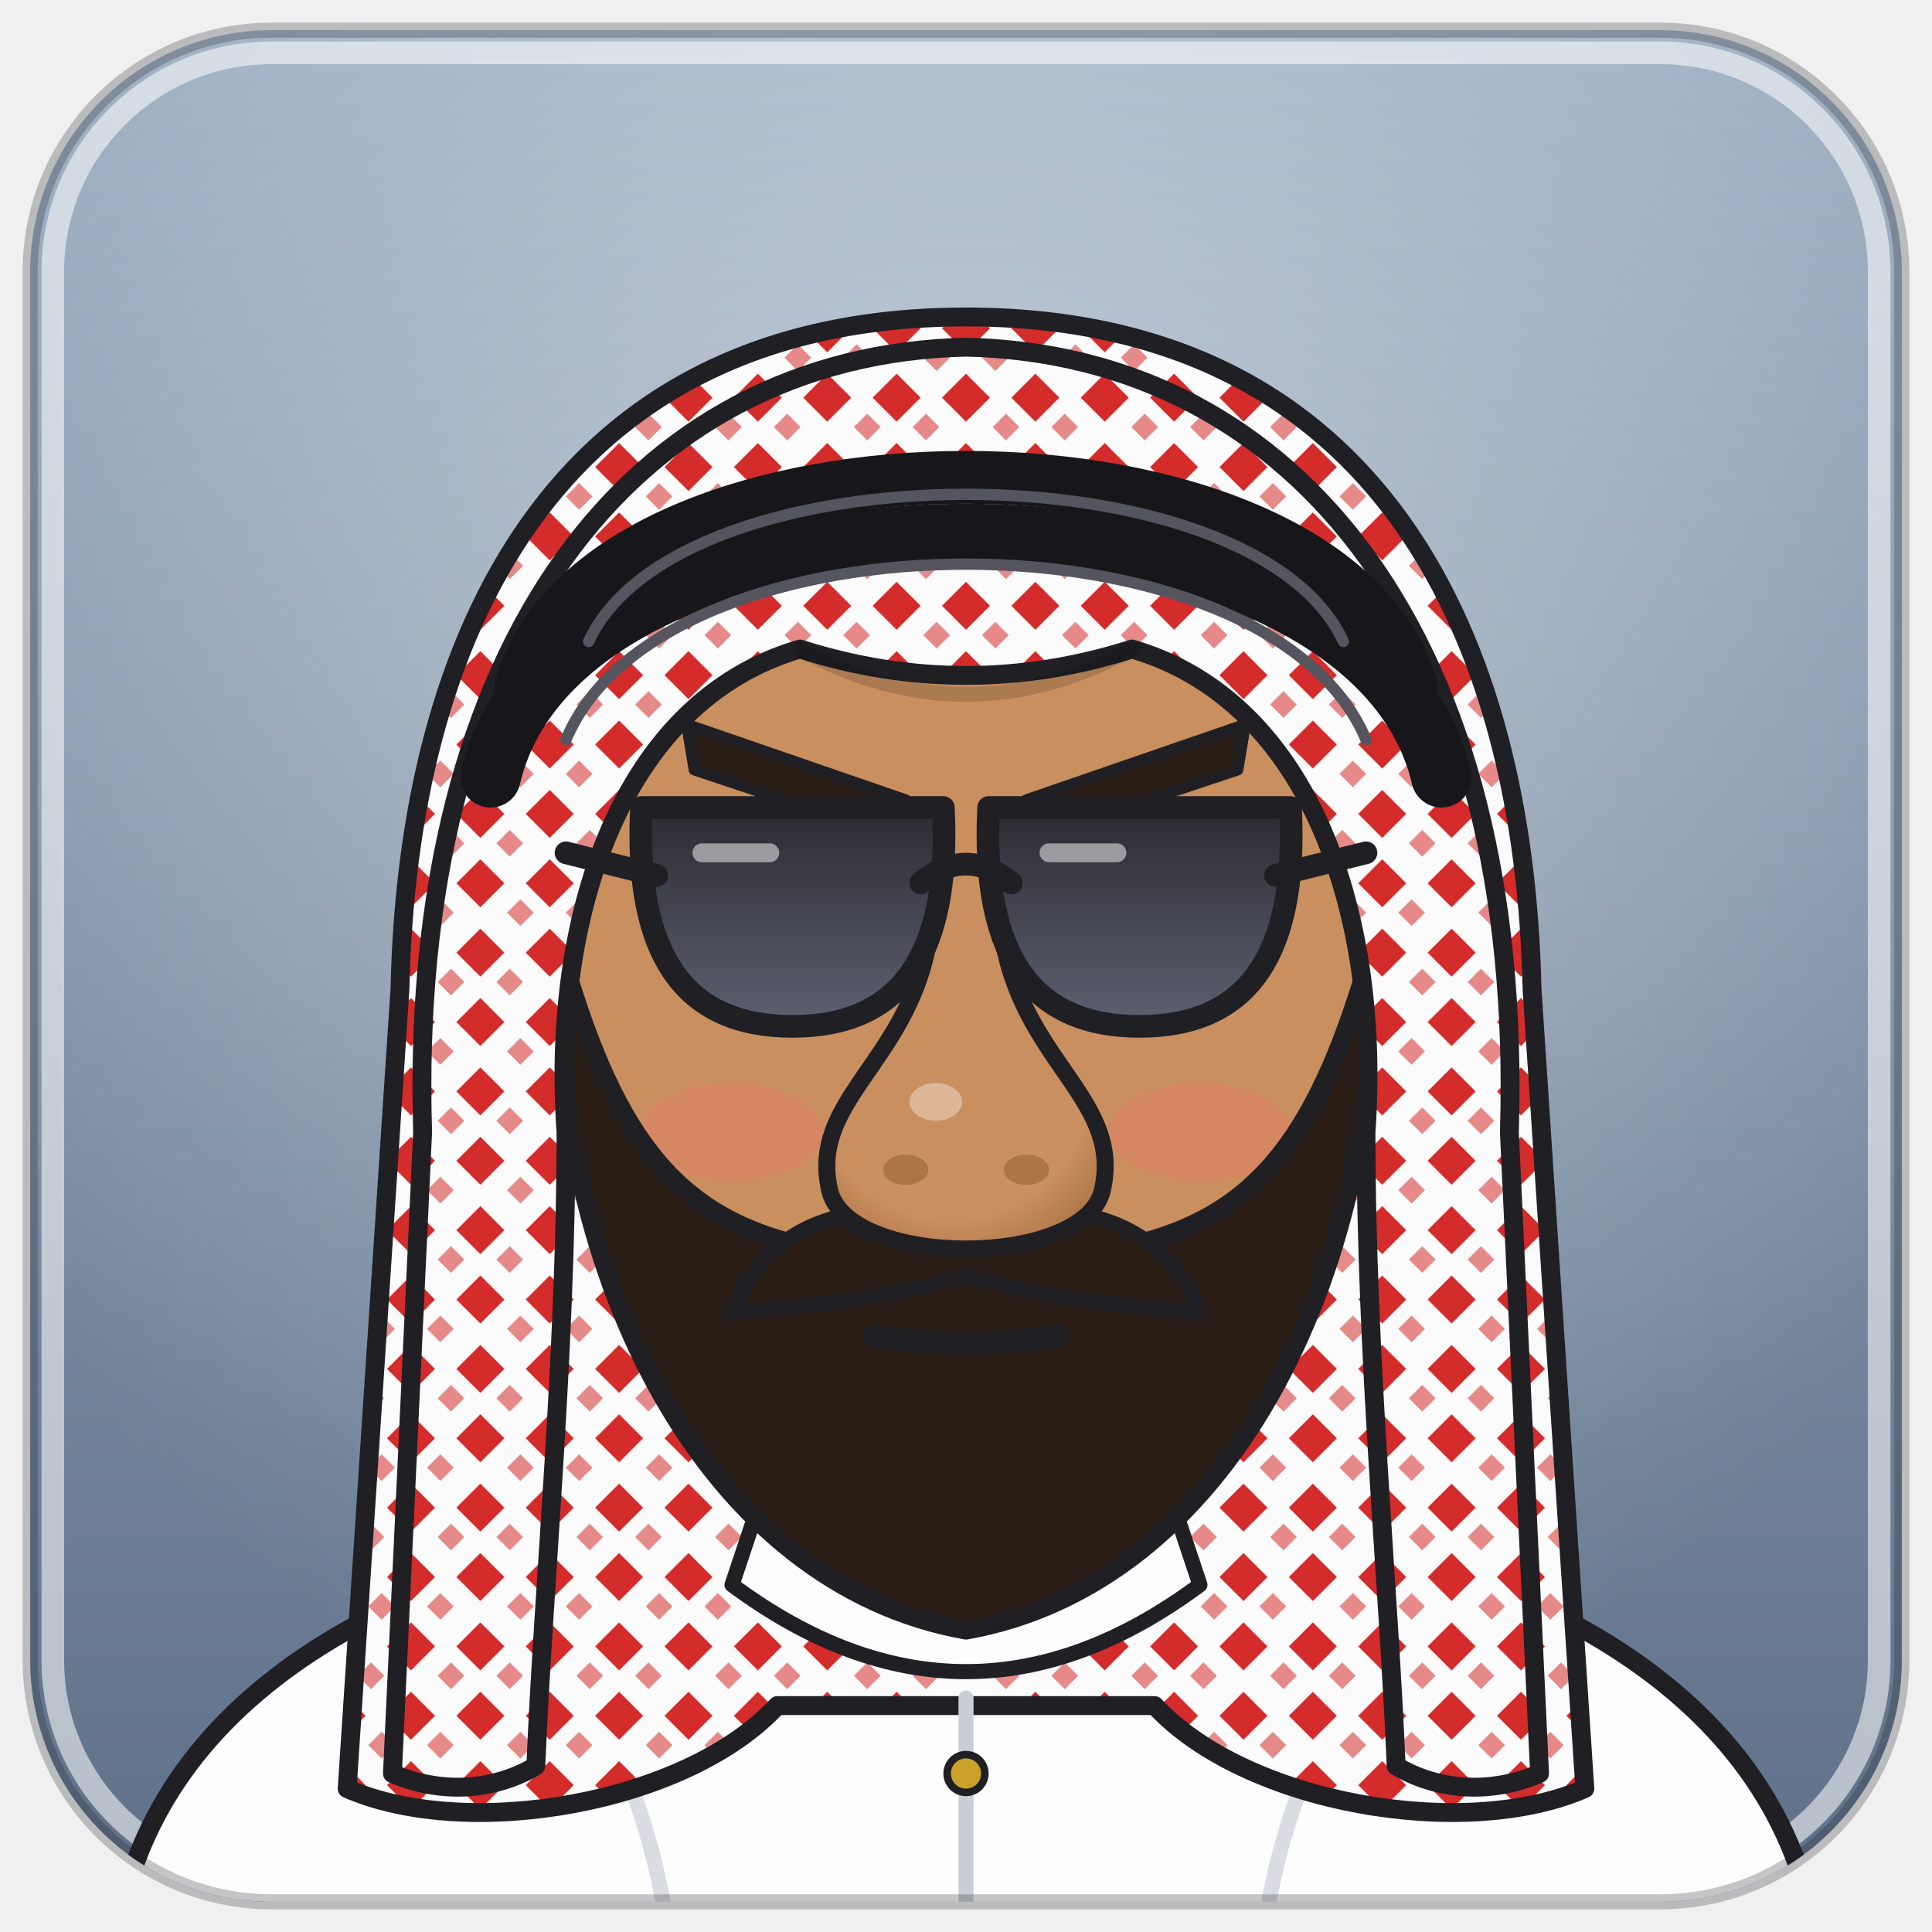
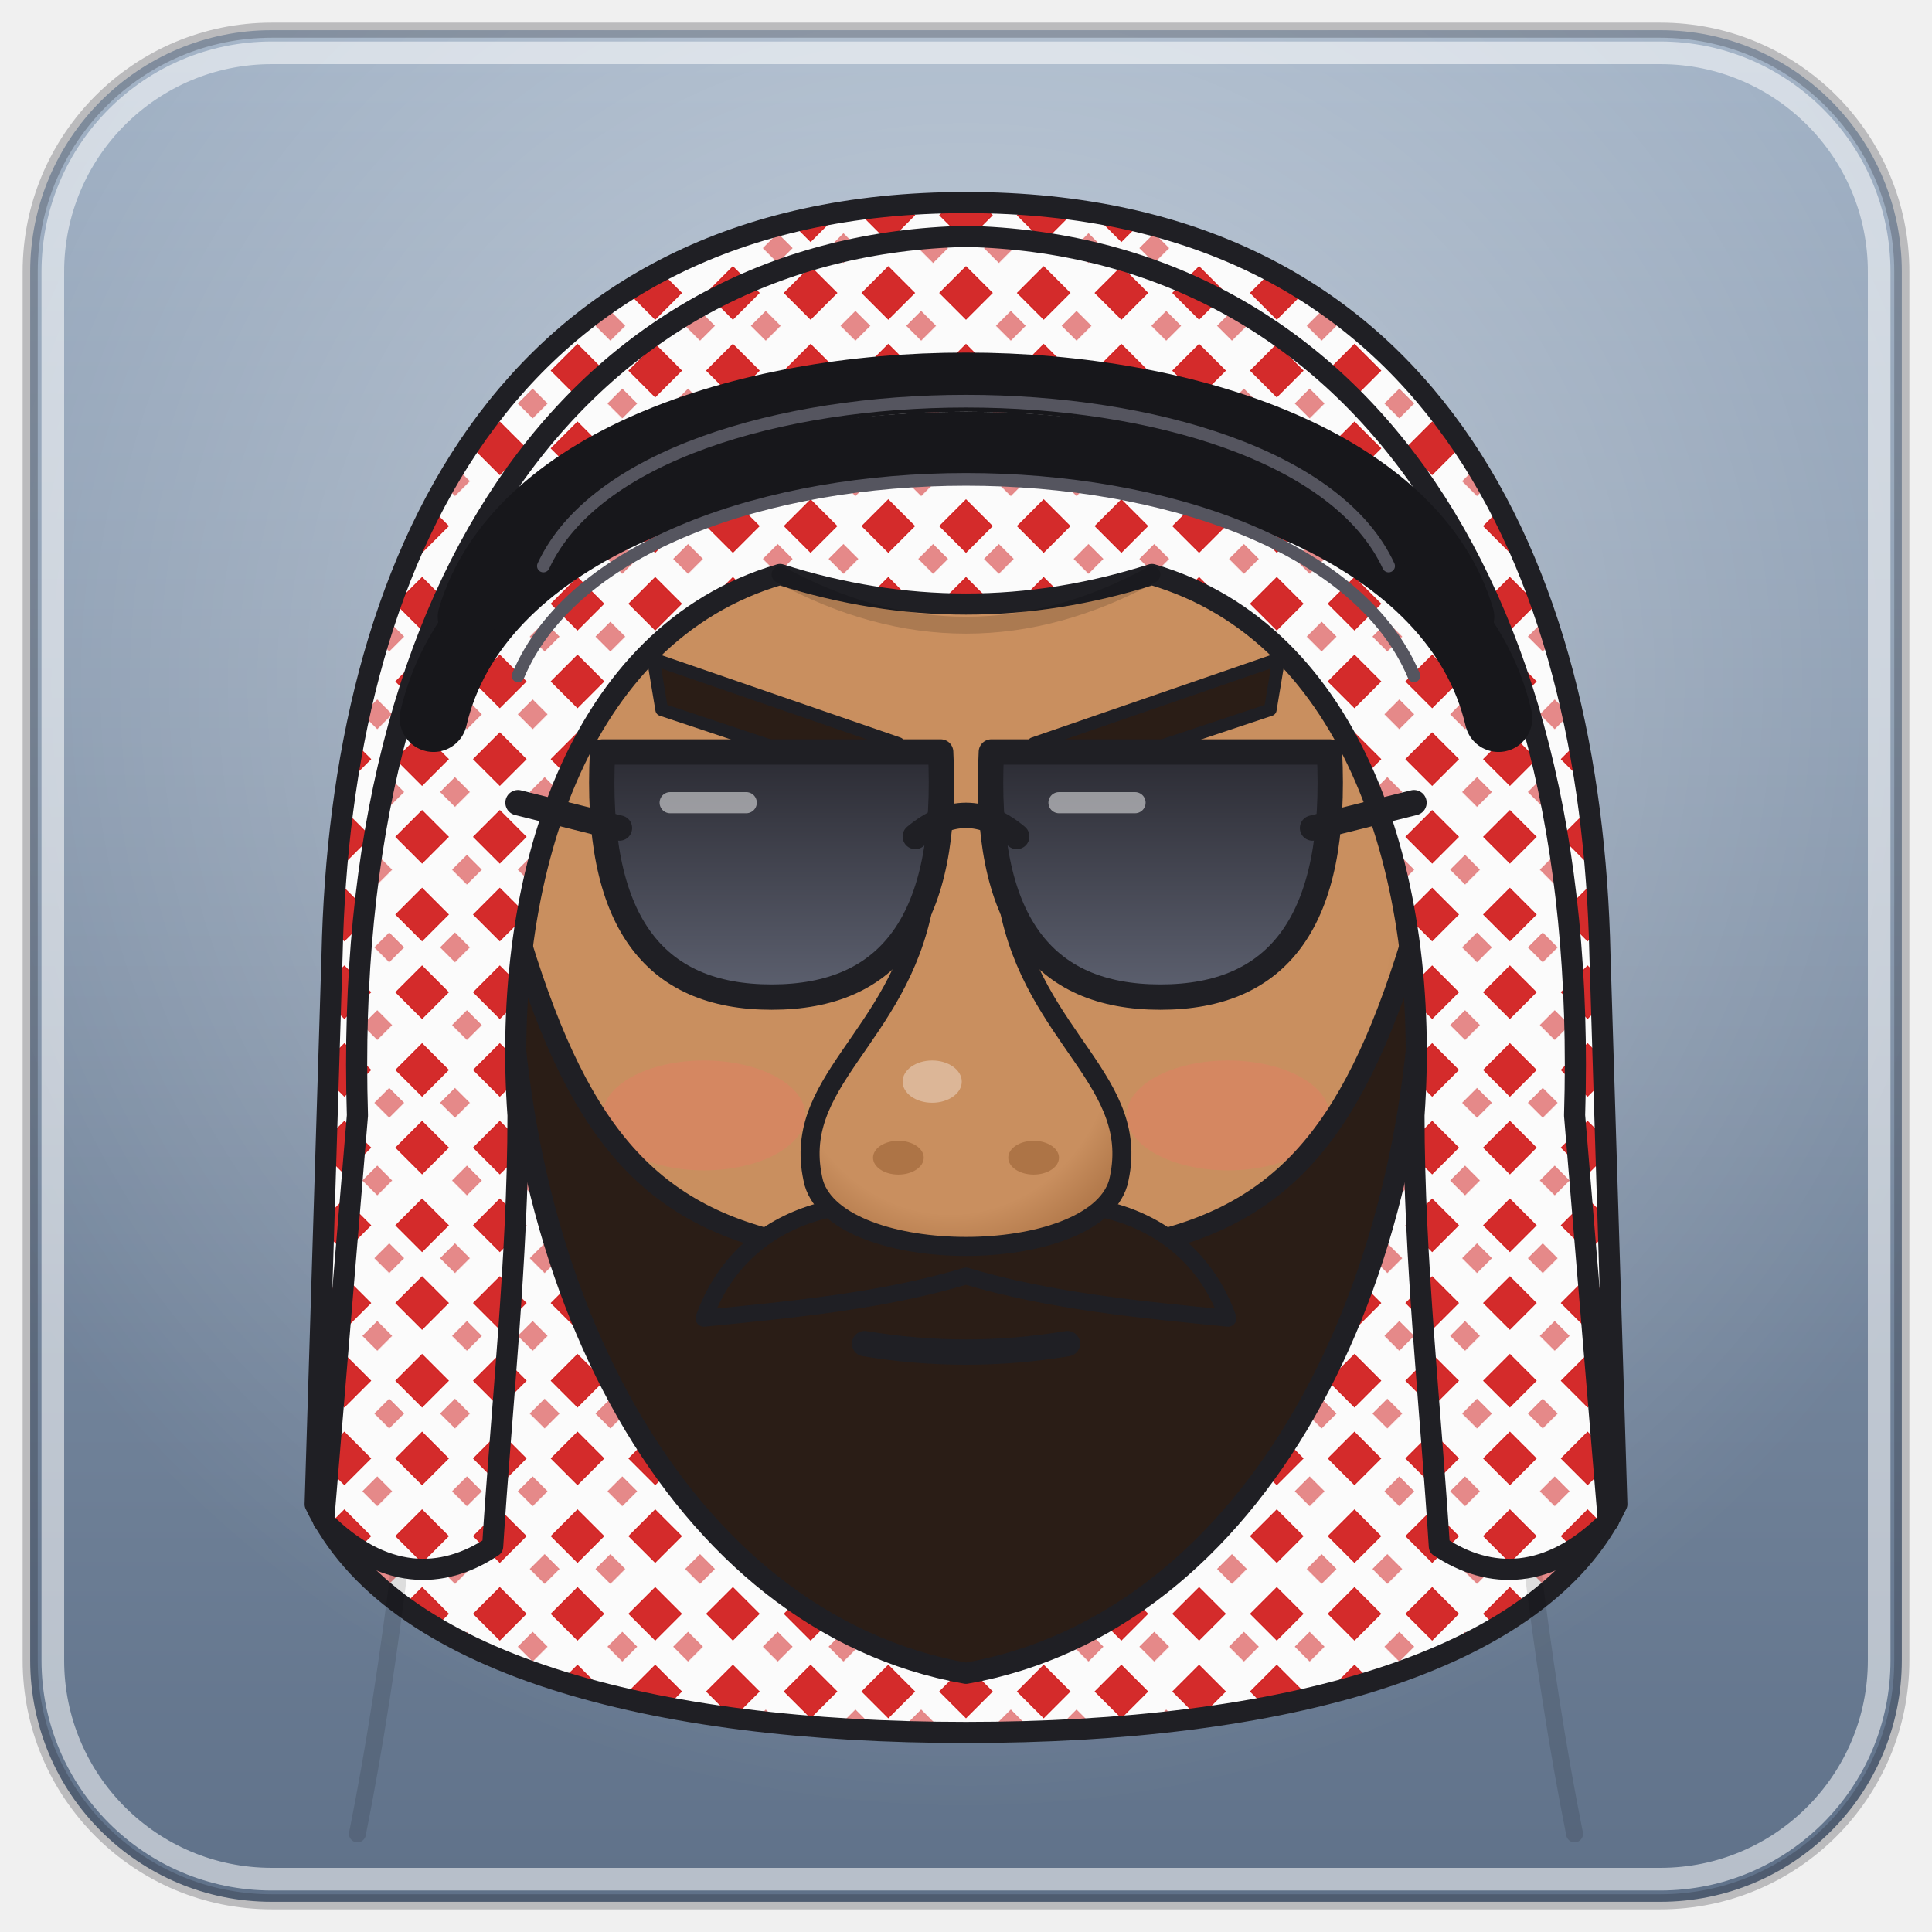
<svg xmlns="http://www.w3.org/2000/svg" viewBox="0 0 512 512" width="512" height="512">
  <defs>
    <clipPath id="carda25">
      <rect x="8" y="8" width="496" height="496" rx="64" />
    </clipPath>
  </defs>
  <g clip-path="url(#carda25)">
    <defs>
      <linearGradient id="bga25" x1="0" y1="0" x2="0" y2="1">
        <stop offset="0" stop-color="#9fb0c4" />
        <stop offset="1" stop-color="#5f7189" />
      </linearGradient>
      <radialGradient id="glowa25" cx="0.5" cy="0.35" r="0.6">
        <stop offset="0" stop-color="#fff" stop-opacity="0.45" />
        <stop offset="1" stop-color="#fff" stop-opacity="0" />
      </radialGradient>
      <radialGradient id="skina25" cx="0.45" cy="0.38" r="0.7">
        <stop offset="0" stop-color="#c98f5f" />
        <stop offset="0.75" stop-color="#c98f5f" />
        <stop offset="1" stop-color="#ad7446" />
      </radialGradient>
      <pattern id="shma25" width="26" height="26" patternUnits="userSpaceOnUse" patternTransform="rotate(45 256 256)">
        <rect width="26" height="26" fill="#fbfbfb" />
        <rect x="2" y="2" width="9" height="9" fill="#d42b2b" />
        <rect x="15" y="15" width="9" height="9" fill="#d42b2b" />
        <rect x="15" y="4" width="5" height="5" fill="#d42b2b" opacity="0.55" />
        <rect x="4" y="15" width="5" height="5" fill="#d42b2b" opacity="0.55" />
      </pattern>
      <pattern id="knita25" width="14" height="14" patternUnits="userSpaceOnUse">
        <rect width="14" height="14" fill="#ffffff" />
        <circle cx="7" cy="7" r="2.6" fill="#d9dde3" />
      </pattern>
      <pattern id="kummaa25" width="30" height="30" patternUnits="userSpaceOnUse">
        <rect width="30" height="30" fill="#f7f3e8" />
        <path d="M15 3 L27 15 L15 27 L3 15 Z" fill="none" stroke="#1d7a5f" stroke-width="3" />
        <circle cx="15" cy="15" r="3.5" fill="#d6372f" />
      </pattern>
      <linearGradient id="lensa25" x1="0" y1="0" x2="0" y2="1">
        <stop offset="0" stop-color="#2b2b33" />
        <stop offset="1" stop-color="#5d6170" />
      </linearGradient>
      <linearGradient id="rainbowa25" x1="0" y1="0" x2="1" y2="1">
        <stop offset="0" stop-color="#29d39a" />
        <stop offset="0.5" stop-color="#3b8cff" />
        <stop offset="1" stop-color="#b84dff" />
      </linearGradient>
    </defs>
    <rect x="8" y="8" width="496" height="496" rx="64" fill="url(#bga25)" />
    <rect x="8" y="8" width="496" height="496" rx="64" fill="url(#glowa25)" />
    <rect x="14" y="14" width="484" height="484" rx="58" fill="none" stroke="#ffffff" stroke-opacity="0.55" stroke-width="6" />
-     <path d="M30,520 C36,455 96,418 176,404 L336,404 C416,418 476,455 482,520 Z" fill="#fdfdfd" stroke="#1f1f24" stroke-width="5" stroke-linejoin="round" stroke-linecap="round" />
-     <path d="M150,440 C170,470 176,500 178,520" fill="none" stroke="#d9dde3" stroke-width="4" stroke-linecap="round" stroke-linejoin="round" />
-     <path d="M362,440 C342,470 336,500 334,520" fill="none" stroke="#d9dde3" stroke-width="4" stroke-linecap="round" stroke-linejoin="round" />
-     <path d="M256,84 C366,84 404,170 406,262 L420,474 C388,488 330,478 306,452 L206,452 C182,478 124,488 92,474 L106,262 C108,170 146,84 256,84 Z" fill="url(#shma25)" stroke="#1f1f24" stroke-width="5" stroke-linejoin="round" stroke-linecap="round" />
-     <path d="M130,320 C126,380 120,430 112,470" fill="none" stroke="#000" stroke-width="4" stroke-linecap="round" stroke-linejoin="round" opacity="0.12" />
-     <path d="M382,320 C386,380 392,430 400,470" fill="none" stroke="#000" stroke-width="4" stroke-linecap="round" stroke-linejoin="round" opacity="0.12" />
-     <path d="M214,320 L214,412 Q256,440 298,412 L298,320 Z" fill="url(#skina25)" stroke="#1f1f24" stroke-width="5" stroke-linejoin="round" stroke-linecap="round" />
-     <path d="M214,350 Q256,395 298,350 L298,330 L214,330 Z" fill="#ad7446" opacity="0.8" />
-     <path d="M200,402 Q256,444 312,402 L318,420 Q256,466 194,420 Z" fill="#fdfdfd" stroke="#1f1f24" stroke-width="4" stroke-linejoin="round" stroke-linecap="round" />
-     <path d="M256,450 L256,520" fill="none" stroke="#c9ced6" stroke-width="4" stroke-linecap="round" stroke-linejoin="round" />
-     <circle cx="256" cy="470" r="5" fill="#c9a227" stroke="#1f1f24" stroke-width="2" />
-     <path d="M256,118 C331.6,118 364,176 364,258 C364,323 340.96,370 256,398 C171.04,370 148,323 148,258 C148,176 180.4,118 256,118 Z" fill="url(#skina25)" stroke="#1f1f24" stroke-width="5" stroke-linejoin="round" stroke-linecap="round" />
-     <ellipse cx="194" cy="300" rx="24" ry="13" fill="#ff6b6b" opacity="0.22" />
-     <ellipse cx="318" cy="300" rx="24" ry="13" fill="#ff6b6b" opacity="0.22" />
-     <path d="M148,250 C146,340 188,420 256,432 C324,420 366,340 364,250 C350,300 334,322 300,330 C290,326 276,318 256,320 C236,318 222,326 212,330 C178,322 162,300 148,250 Z" fill="#2a1d16" stroke="#1f1f24" stroke-width="5" stroke-linejoin="round" stroke-linecap="round" />
-     <path d="M232,354 Q256,358 280,354" fill="none" stroke="#1f1f24" stroke-width="6" stroke-linecap="round" stroke-linejoin="round" />
-     <path d="M256,326 C236,316 204,320 194,348 C214,346 236,344 256,338 C276,344 298,346 318,348 C308,320 276,316 256,326 Z" fill="#2a1d16" stroke="#1f1f24" stroke-width="4" stroke-linejoin="round" stroke-linecap="round" />
-     <g transform="translate(256 300) scale(1.0) translate(-256 -300)">
-       <path d="M246,250 C240,282 214,292 220,316 C226,336 286,336 292,316 C298,292 272,282 266,250" fill="url(#skina25)" stroke="#1f1f24" stroke-width="4.5" stroke-linejoin="round" stroke-linecap="round" />
-       <ellipse cx="240" cy="310" rx="6" ry="4" fill="#ad7446" />
-       <ellipse cx="272" cy="310" rx="6" ry="4" fill="#ad7446" />
-       <ellipse cx="248" cy="292" rx="7" ry="5" fill="#fff" opacity="0.35" />
+     <g transform="translate(256 262) scale(1.12) translate(-256 -270)">
+       <path d="M256,84 C366,84 404,170 406,262 L410,392 C392,430 330,446 256,446 C182,446 120,430 102,392 L106,262 C108,170 146,84 256,84 Z" fill="url(#shma25)" stroke="#1f1f24" stroke-width="5" stroke-linejoin="round" stroke-linecap="round" />
+       <path d="M130,320 C126,380 120,430 112,470" fill="none" stroke="#000" stroke-width="4" stroke-linecap="round" stroke-linejoin="round" opacity="0.12" />
+       <path d="M382,320 C386,380 392,430 400,470" fill="none" stroke="#000" stroke-width="4" stroke-linecap="round" stroke-linejoin="round" opacity="0.12" />
+       <path d="M256,118 C331.6,118 364,176 364,258 C364,323 340.96,370 256,398 C171.04,370 148,323 148,258 C148,176 180.4,118 256,118 Z" fill="url(#skina25)" stroke="#1f1f24" stroke-width="5" stroke-linejoin="round" stroke-linecap="round" />
+       <ellipse cx="194" cy="300" rx="24" ry="13" fill="#ff6b6b" opacity="0.22" />
+       <ellipse cx="318" cy="300" rx="24" ry="13" fill="#ff6b6b" opacity="0.22" />
+       <path d="M148,250 C146,340 188,420 256,432 C324,420 366,340 364,250 C350,300 334,322 300,330 C290,326 276,318 256,320 C236,318 222,326 212,330 C178,322 162,300 148,250 Z" fill="#2a1d16" stroke="#1f1f24" stroke-width="5" stroke-linejoin="round" stroke-linecap="round" />
+       <path d="M232,354 Q256,358 280,354" fill="none" stroke="#1f1f24" stroke-width="6" stroke-linecap="round" stroke-linejoin="round" />
+       <path d="M256,326 C236,316 204,320 194,348 C214,346 236,344 256,338 C276,344 298,346 318,348 C308,320 276,316 256,326 Z" fill="#2a1d16" stroke="#1f1f24" stroke-width="4" stroke-linejoin="round" stroke-linecap="round" />
+       <g transform="translate(256 300) scale(1.0) translate(-256 -300)">
+         <path d="M246,250 C240,282 214,292 220,316 C226,336 286,336 292,316 C298,292 272,282 266,250" fill="url(#skina25)" stroke="#1f1f24" stroke-width="4.5" stroke-linejoin="round" stroke-linecap="round" />
+         <ellipse cx="240" cy="310" rx="6" ry="4" fill="#ad7446" />
+         <ellipse cx="272" cy="310" rx="6" ry="4" fill="#ad7446" />
+         <ellipse cx="248" cy="292" rx="7" ry="5" fill="#fff" opacity="0.35" />
+       </g>
+       <ellipse cx="210" cy="240" rx="24" ry="28" fill="#ffffff" stroke="#1f1f24" stroke-width="4" />
+       <circle cx="210" cy="244" r="12" fill="#4a2c17" />
+       <circle cx="210" cy="244" r="6.0" fill="#111" />
+       <circle cx="206" cy="239" r="3.96" fill="#fff" />
+       <ellipse cx="302" cy="240" rx="24" ry="28" fill="#ffffff" stroke="#1f1f24" stroke-width="4" />
+       <circle cx="302" cy="244" r="12" fill="#4a2c17" />
+       <circle cx="302" cy="244" r="6.0" fill="#111" />
+       <circle cx="298" cy="239" r="3.96" fill="#fff" />
+       <path d="M240,212 L182,192 L184,204 L238,222 Z" fill="#2a1d16" stroke="#1f1f24" stroke-width="3" stroke-linejoin="round" stroke-linecap="round" />
+       <path d="M272,212 L330,192 L328,204 L274,222 Z" fill="#2a1d16" stroke="#1f1f24" stroke-width="3" stroke-linejoin="round" stroke-linecap="round" />
+       <path d="M104,396 L112,300 C108,170 168,94 256,92 C344,94 404,170 400,300 L408,396 C394,410 380,410 368,402 C366,370 362,334 362,300 C366,244 348,186 300,172 Q256,186 212,172 C164,186 146,244 150,300 C150,334 146,370 144,402 C132,410 118,410 104,396 Z" fill="url(#shma25)" stroke="#1f1f24" stroke-width="5" stroke-linejoin="round" stroke-linecap="round" />
+       <path d="M212,172 Q256,196 300,172" fill="none" stroke="#000" stroke-width="4" stroke-linecap="round" stroke-linejoin="round" opacity="0.15" />
+       <path d="M170,140 C200,128 230,124 256,124" fill="none" stroke="#000" stroke-width="3" stroke-linecap="round" stroke-linejoin="round" opacity="0.12" />
+       <path d="M130,206 C150,120 362,120 382,206" fill="none" stroke="#17171b" stroke-width="16" stroke-linecap="round" stroke-linejoin="round" />
+       <path d="M138,182 C160,108 352,108 374,182" fill="none" stroke="#17171b" stroke-width="14" stroke-linecap="round" stroke-linejoin="round" />
+       <path d="M150,196 C176,134 336,134 362,196" fill="none" stroke="#55555f" stroke-width="3" stroke-linecap="round" stroke-linejoin="round" />
+       <path d="M156,170 C180,118 332,118 356,170" fill="none" stroke="#55555f" stroke-width="3" stroke-linecap="round" stroke-linejoin="round" />
+       <path d="M170,214 L250,214 C252,254 238,272 210,272 C182,272 168,254 170,214 Z" fill="url(#lensa25)" stroke="#1f1f24" stroke-width="6" stroke-linejoin="round" stroke-linecap="round" />
+       <path d="M186,226 L204,226" fill="none" stroke="#fff" stroke-width="5" stroke-linecap="round" stroke-linejoin="round" opacity="0.5" />
+       <path d="M262,214 L342,214 C344,254 330,272 302,272 C274,272 260,254 262,214 Z" fill="url(#lensa25)" stroke="#1f1f24" stroke-width="6" stroke-linejoin="round" stroke-linecap="round" />
+       <path d="M278,226 L296,226" fill="none" stroke="#fff" stroke-width="5" stroke-linecap="round" stroke-linejoin="round" opacity="0.5" />
+       <path d="M244,234 Q256,224 268,234" fill="none" stroke="#1f1f24" stroke-width="6" stroke-linecap="round" stroke-linejoin="round" />
+       <path d="M174,232 L150,226" fill="none" stroke="#1f1f24" stroke-width="6" stroke-linecap="round" stroke-linejoin="round" />
+       <path d="M338,232 L362,226" fill="none" stroke="#1f1f24" stroke-width="6" stroke-linecap="round" stroke-linejoin="round" />
    </g>
-     <ellipse cx="210" cy="240" rx="24" ry="28" fill="#ffffff" stroke="#1f1f24" stroke-width="4" />
-     <circle cx="210" cy="244" r="12" fill="#4a2c17" />
-     <circle cx="210" cy="244" r="6.0" fill="#111" />
-     <circle cx="206" cy="239" r="3.96" fill="#fff" />
-     <ellipse cx="302" cy="240" rx="24" ry="28" fill="#ffffff" stroke="#1f1f24" stroke-width="4" />
-     <circle cx="302" cy="244" r="12" fill="#4a2c17" />
-     <circle cx="302" cy="244" r="6.0" fill="#111" />
-     <circle cx="298" cy="239" r="3.96" fill="#fff" />
-     <path d="M240,212 L182,192 L184,204 L238,222 Z" fill="#2a1d16" stroke="#1f1f24" stroke-width="3" stroke-linejoin="round" stroke-linecap="round" />
-     <path d="M272,212 L330,192 L328,204 L274,222 Z" fill="#2a1d16" stroke="#1f1f24" stroke-width="3" stroke-linejoin="round" stroke-linecap="round" />
-     <path d="M104,470 L112,300 C108,170 168,94 256,92 C344,94 404,170 400,300 L408,470 C394,476 380,474 370,468 C368,420 362,360 362,300 C366,244 348,186 300,172 Q256,186 212,172 C164,186 146,244 150,300 C150,360 144,420 142,468 C132,474 118,476 104,470 Z" fill="url(#shma25)" stroke="#1f1f24" stroke-width="5" stroke-linejoin="round" stroke-linecap="round" />
-     <path d="M212,172 Q256,196 300,172" fill="none" stroke="#000" stroke-width="4" stroke-linecap="round" stroke-linejoin="round" opacity="0.15" />
-     <path d="M170,140 C200,128 230,124 256,124" fill="none" stroke="#000" stroke-width="3" stroke-linecap="round" stroke-linejoin="round" opacity="0.12" />
-     <path d="M130,206 C150,120 362,120 382,206" fill="none" stroke="#17171b" stroke-width="16" stroke-linecap="round" stroke-linejoin="round" />
-     <path d="M138,182 C160,108 352,108 374,182" fill="none" stroke="#17171b" stroke-width="14" stroke-linecap="round" stroke-linejoin="round" />
-     <path d="M150,196 C176,134 336,134 362,196" fill="none" stroke="#55555f" stroke-width="3" stroke-linecap="round" stroke-linejoin="round" />
-     <path d="M156,170 C180,118 332,118 356,170" fill="none" stroke="#55555f" stroke-width="3" stroke-linecap="round" stroke-linejoin="round" />
-     <path d="M170,214 L250,214 C252,254 238,272 210,272 C182,272 168,254 170,214 Z" fill="url(#lensa25)" stroke="#1f1f24" stroke-width="6" stroke-linejoin="round" stroke-linecap="round" />
-     <path d="M186,226 L204,226" fill="none" stroke="#fff" stroke-width="5" stroke-linecap="round" stroke-linejoin="round" opacity="0.5" />
-     <path d="M262,214 L342,214 C344,254 330,272 302,272 C274,272 260,254 262,214 Z" fill="url(#lensa25)" stroke="#1f1f24" stroke-width="6" stroke-linejoin="round" stroke-linecap="round" />
-     <path d="M278,226 L296,226" fill="none" stroke="#fff" stroke-width="5" stroke-linecap="round" stroke-linejoin="round" opacity="0.5" />
-     <path d="M244,234 Q256,224 268,234" fill="none" stroke="#1f1f24" stroke-width="6" stroke-linecap="round" stroke-linejoin="round" />
-     <path d="M174,232 L150,226" fill="none" stroke="#1f1f24" stroke-width="6" stroke-linecap="round" stroke-linejoin="round" />
-     <path d="M338,232 L362,226" fill="none" stroke="#1f1f24" stroke-width="6" stroke-linecap="round" stroke-linejoin="round" />
  </g>
  <rect x="8" y="8" width="496" height="496" rx="64" fill="none" stroke="#1f1f24" stroke-opacity="0.25" stroke-width="4" />
</svg>
